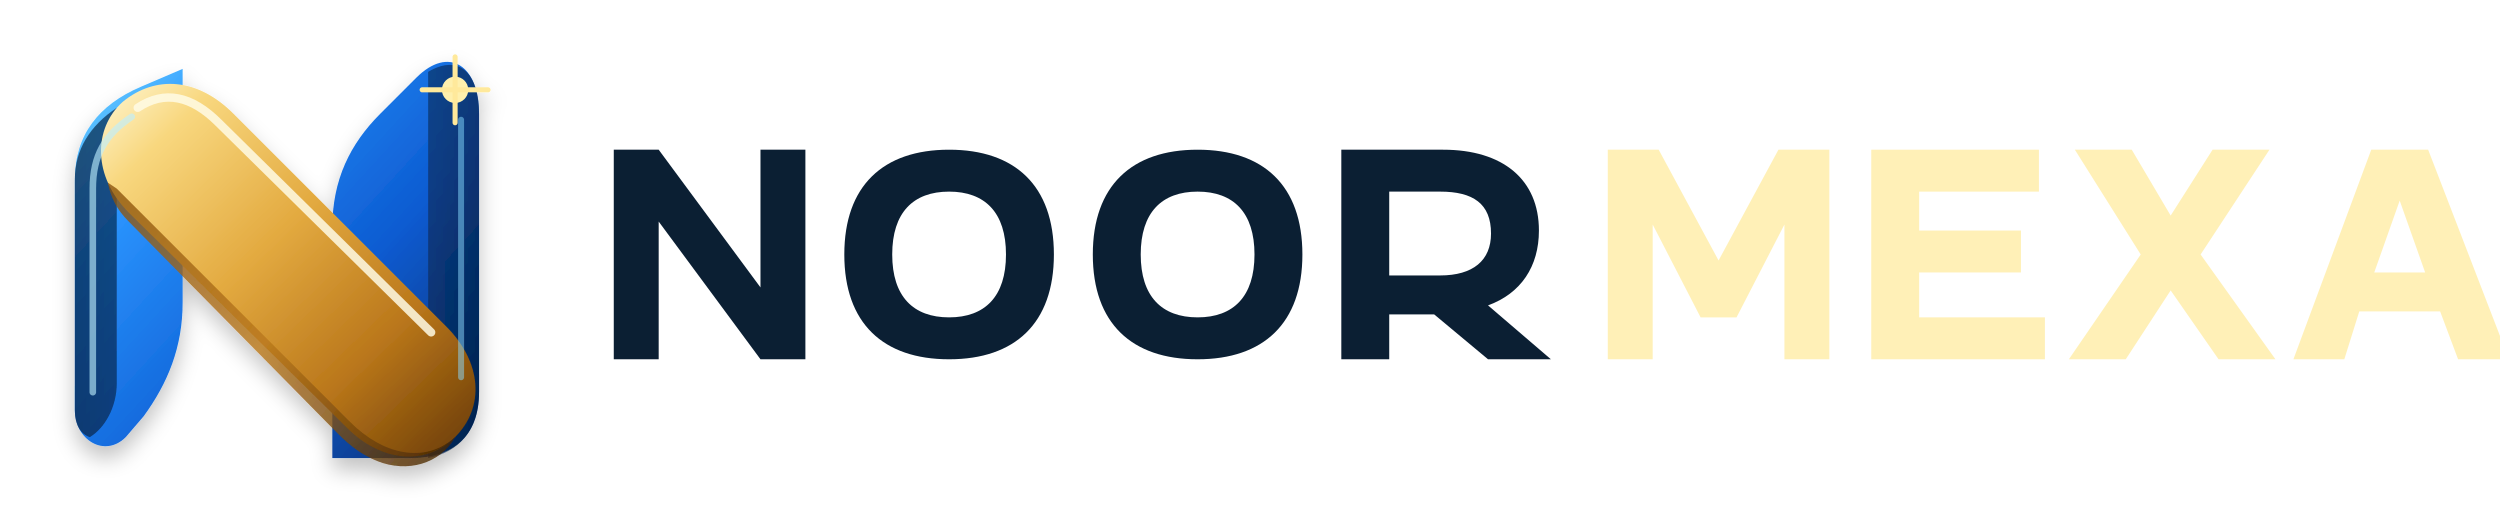
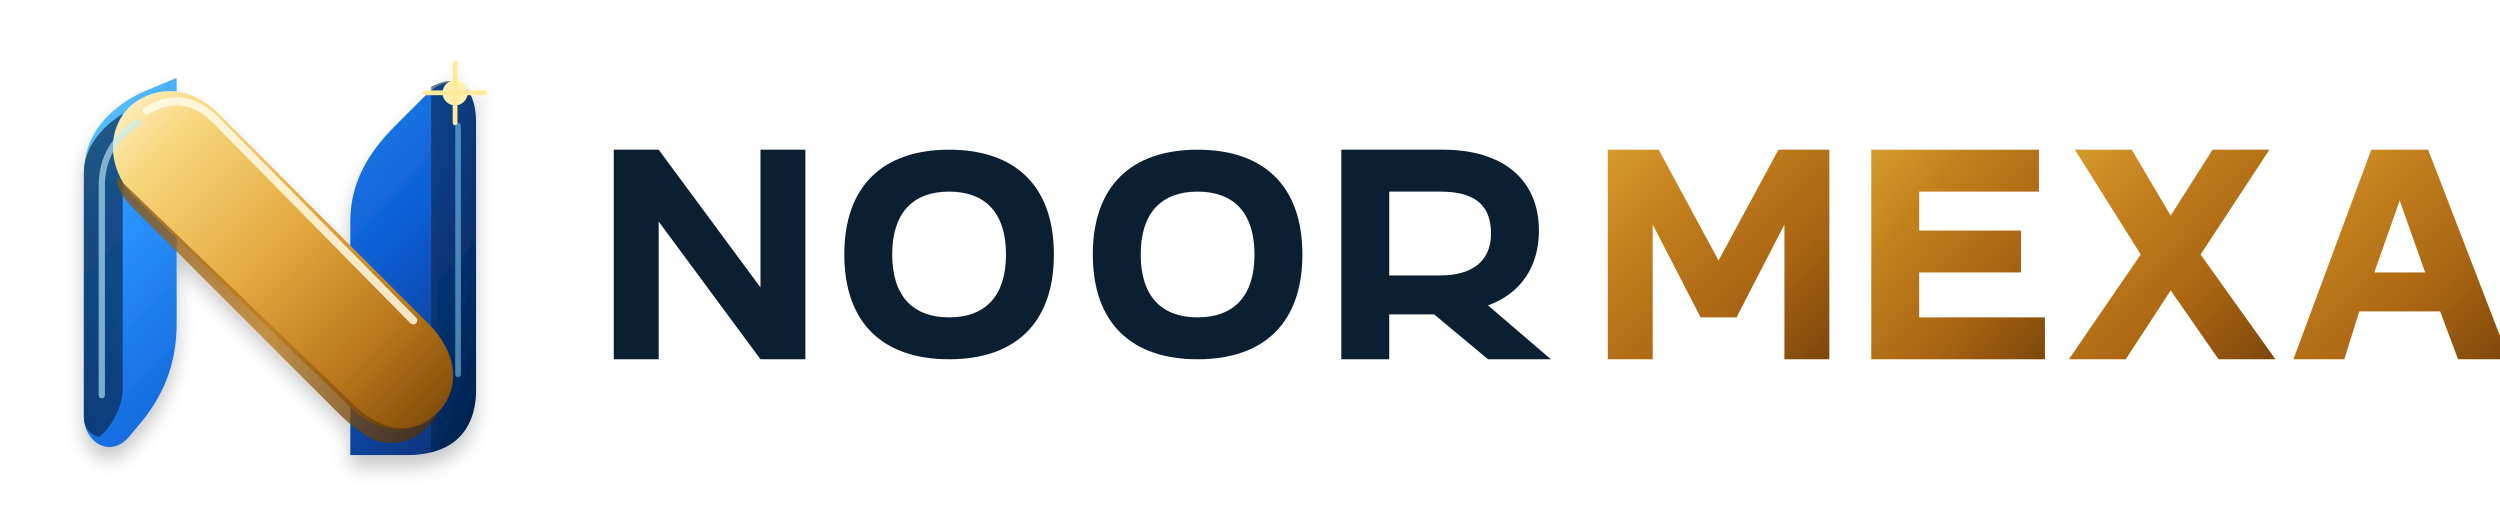
<svg xmlns="http://www.w3.org/2000/svg" viewBox="0 0 835 170" fill="none" role="img" aria-label="NOORMEXA">
  <defs>
-     <linearGradient id="blueFace" x1="20" y1="24" x2="162" y2="154" gradientUnits="userSpaceOnUse">
+     <linearGradient id="blueFace" x1="22" y1="24" x2="160" y2="154" gradientUnits="userSpaceOnUse">
      <stop offset="0" stop-color="#78DEFF" />
-       <stop offset=".23" stop-color="#2B95FF" />
-       <stop offset=".62" stop-color="#0C5BD1" />
+       <stop offset=".24" stop-color="#2B95FF" />
+       <stop offset=".64" stop-color="#0C5BD1" />
      <stop offset="1" stop-color="#062C69" />
    </linearGradient>
-     <linearGradient id="blueSide" x1="20" y1="86" x2="165" y2="86" gradientUnits="userSpaceOnUse">
+     <linearGradient id="blueSide" x1="20" y1="88" x2="162" y2="88" gradientUnits="userSpaceOnUse">
      <stop stop-color="#03172F" />
-       <stop offset=".55" stop-color="#0C4A93" />
+       <stop offset=".56" stop-color="#0C4A93" />
      <stop offset="1" stop-color="#021226" />
    </linearGradient>
-     <linearGradient id="goldFace" x1="37" y1="25" x2="156" y2="148" gradientUnits="userSpaceOnUse">
+     <linearGradient id="goldFace" x1="38" y1="28" x2="154" y2="146" gradientUnits="userSpaceOnUse">
      <stop offset="0" stop-color="#FFF7D3" />
      <stop offset=".16" stop-color="#F8D77E" />
-       <stop offset=".45" stop-color="#E3AA40" />
+       <stop offset=".46" stop-color="#E3AA40" />
      <stop offset=".74" stop-color="#BA771B" />
      <stop offset="1" stop-color="#704005" />
    </linearGradient>
-     <linearGradient id="goldEdge" x1="38" y1="64" x2="151" y2="149" gradientUnits="userSpaceOnUse">
+     <linearGradient id="goldEdge" x1="39" y1="62" x2="150" y2="146" gradientUnits="userSpaceOnUse">
      <stop stop-color="#8A520C" />
      <stop offset=".5" stop-color="#B9771C" />
      <stop offset="1" stop-color="#472703" />
    </linearGradient>
-     <linearGradient id="goldWord" x1="505" y1="46" x2="806" y2="120" gradientUnits="userSpaceOnUse">
-       <stop stop-color="#FFF0B7" />
-       <stop offset=".27" stop-color="#E9B452" />
-       <stop offset=".66" stop-color="#C98523" />
-       <stop offset="1" stop-color="#93560D" />
+     <linearGradient id="goldWord" x1="0" y1="0" x2="1" y2="1">
+       <stop offset="0" stop-color="#D79B2C" />
+       <stop offset=".28" stop-color="#C47F1D" />
+       <stop offset=".66" stop-color="#A96512" />
+       <stop offset="1" stop-color="#7D470B" />
    </linearGradient>
    <filter id="softShadow" x="-30%" y="-30%" width="170%" height="180%">
-       <feDropShadow dx="0" dy="4" stdDeviation="3.5" flood-color="#020617" flood-opacity=".24" />
+       <feDropShadow dx="0" dy="4" stdDeviation="3" flood-color="#020617" flood-opacity=".22" />
    </filter>
  </defs>
  <g filter="url(#softShadow)">
-     <path d="M25 137V60C25 45 33 35 47 29L61 23V101C61 116 56 128 48 139L42 146C35 153 25 147 25 137Z" fill="url(#blueFace)" />
-     <path d="M25 137V60C25 50 30 42 39 36V128C39 136 35 143 30 146C27 145 25 142 25 137Z" fill="url(#blueSide)" opacity=".66" />
-     <path d="M111 76C111 60 117 48 127 38L139 26C150 15 160 22 160 38V131C160 146 151 153 137 153H111V76Z" fill="url(#blueFace)" />
-     <path d="M143 24C153 18 160 24 160 38V131C160 144 153 151 143 153V24Z" fill="url(#blueSide)" opacity=".57" />
-     <path d="M41 34C52 25 66 26 78 38L149 109C161 121 162 136 152 146C142 156 127 154 116 143L43 71C31 59 31 43 41 34Z" fill="url(#goldFace)" />
-     <path d="M39 63L117 141C128 152 142 155 152 146C147 155 136 158 126 154C121 152 117 149 113 145L43 74C39 70 37 66 36 61L39 63Z" fill="url(#goldEdge)" opacity=".78" />
-     <path d="M46 36C55 30 64 32 73 41L144 111" stroke="#FFFBE6" stroke-width="2.8" stroke-linecap="round" opacity=".84" />
-     <path d="M31 131V63C31 52 35 45 44 39" stroke="#BDEFFF" stroke-width="2.2" stroke-linecap="round" opacity=".62" />
-     <path d="M154 40V126" stroke="#8BDBFF" stroke-width="2" stroke-linecap="round" opacity=".5" />
-     <circle cx="152" cy="30" r="4.4" fill="#FFF0AD" />
-     <path d="M152 19V41M141 30H163" stroke="#FFE99B" stroke-width="1.7" stroke-linecap="round" />
+     <path d="M28 139V58C28 46 35 37 47 31L59 26V108C59 121 55 131 48 140L43 146C37 153 28 148 28 139Z" fill="url(#blueFace)" />
+     <path d="M28 139V58C28 50 33 43 41 38V130C41 136 37 143 33 146C30 145 28 143 28 139Z" fill="url(#blueSide)" opacity=".64" />
+     <path d="M117 74C117 61 123 51 132 42L142 32C151 23 159 28 159 41V130C159 145 150 152 136 152H117V74Z" fill="url(#blueFace)" />
+     <path d="M144 29C153 24 159 29 159 41V130C159 142 153 149 144 151V29Z" fill="url(#blueSide)" opacity=".56" />
+     <path d="M44 35C53 28 64 29 73 38L143 108C153 118 154 130 146 138C138 146 126 145 117 136L45 66C36 57 35 43 44 35Z" fill="url(#goldFace)" />
+     <path d="M41 61L118 135C127 144 138 146 146 138C142 146 133 150 125 147C121 145 117 142 113 138L45 70C41 66 39 63 39 59L41 61Z" fill="url(#goldEdge)" opacity=".76" />
+     <path d="M49 37C57 32 65 33 72 40L138 107" stroke="#FFFBE7" stroke-width="2.7" stroke-linecap="round" opacity=".84" />
+     <path d="M34 132V62C34 53 38 46 46 41" stroke="#BDEFFF" stroke-width="2.1" stroke-linecap="round" opacity=".62" />
+     <path d="M153 42V125" stroke="#8BDBFF" stroke-width="1.9" stroke-linecap="round" opacity=".5" />
+     <circle cx="152" cy="31" r="4.2" fill="#FFF0AD" />
+     <path d="M152 21V41M142 31H162" stroke="#FFE99B" stroke-width="1.6" stroke-linecap="round" />
  </g>
  <g transform="translate(205 50)">
    <g fill="#0B1F33">
      <path d="M0 70V0H15L49 46V0H64V70H49L15 24V70Z" />
      <path fill-rule="evenodd" d="M77 35C77 12 90 0 112 0C134 0 147 12 147 35C147 58 134 70 112 70C90 70 77 58 77 35ZM93 35C93 49 100 56 112 56C124 56 131 49 131 35C131 21 124 14 112 14C100 14 93 21 93 35Z" />
      <path fill-rule="evenodd" d="M160 35C160 12 173 0 195 0C217 0 230 12 230 35C230 58 217 70 195 70C173 70 160 58 160 35ZM176 35C176 49 183 56 195 56C207 56 214 49 214 35C214 21 207 14 195 14C183 14 176 21 176 35Z" />
      <path fill-rule="evenodd" d="M243 70V0H277C297 0 309 10 309 27C309 39 303 48 292 52L313 70H292L274 55H259V70ZM259 14V42H276C287 42 293 37 293 28C293 18 287 14 276 14Z" />
    </g>
    <g fill="url(#goldWord)" transform="translate(332 0)">
      <path d="M0 70V0H17L37 37L57 0H74V70H59V25L43 56H31L15 25V70Z" />
      <path d="M88 70V0H144V14H104V27H138V41H104V56H146V70Z" />
      <path d="M154 70L178 35L156 0H175L188 22L202 0H221L198 35L223 70H204L188 47L173 70Z" />
      <path fill-rule="evenodd" d="M229 70L255 0H274L301 70H284L278 54H251L246 70ZM256 41H273L264.5 17Z" />
    </g>
  </g>
</svg>
